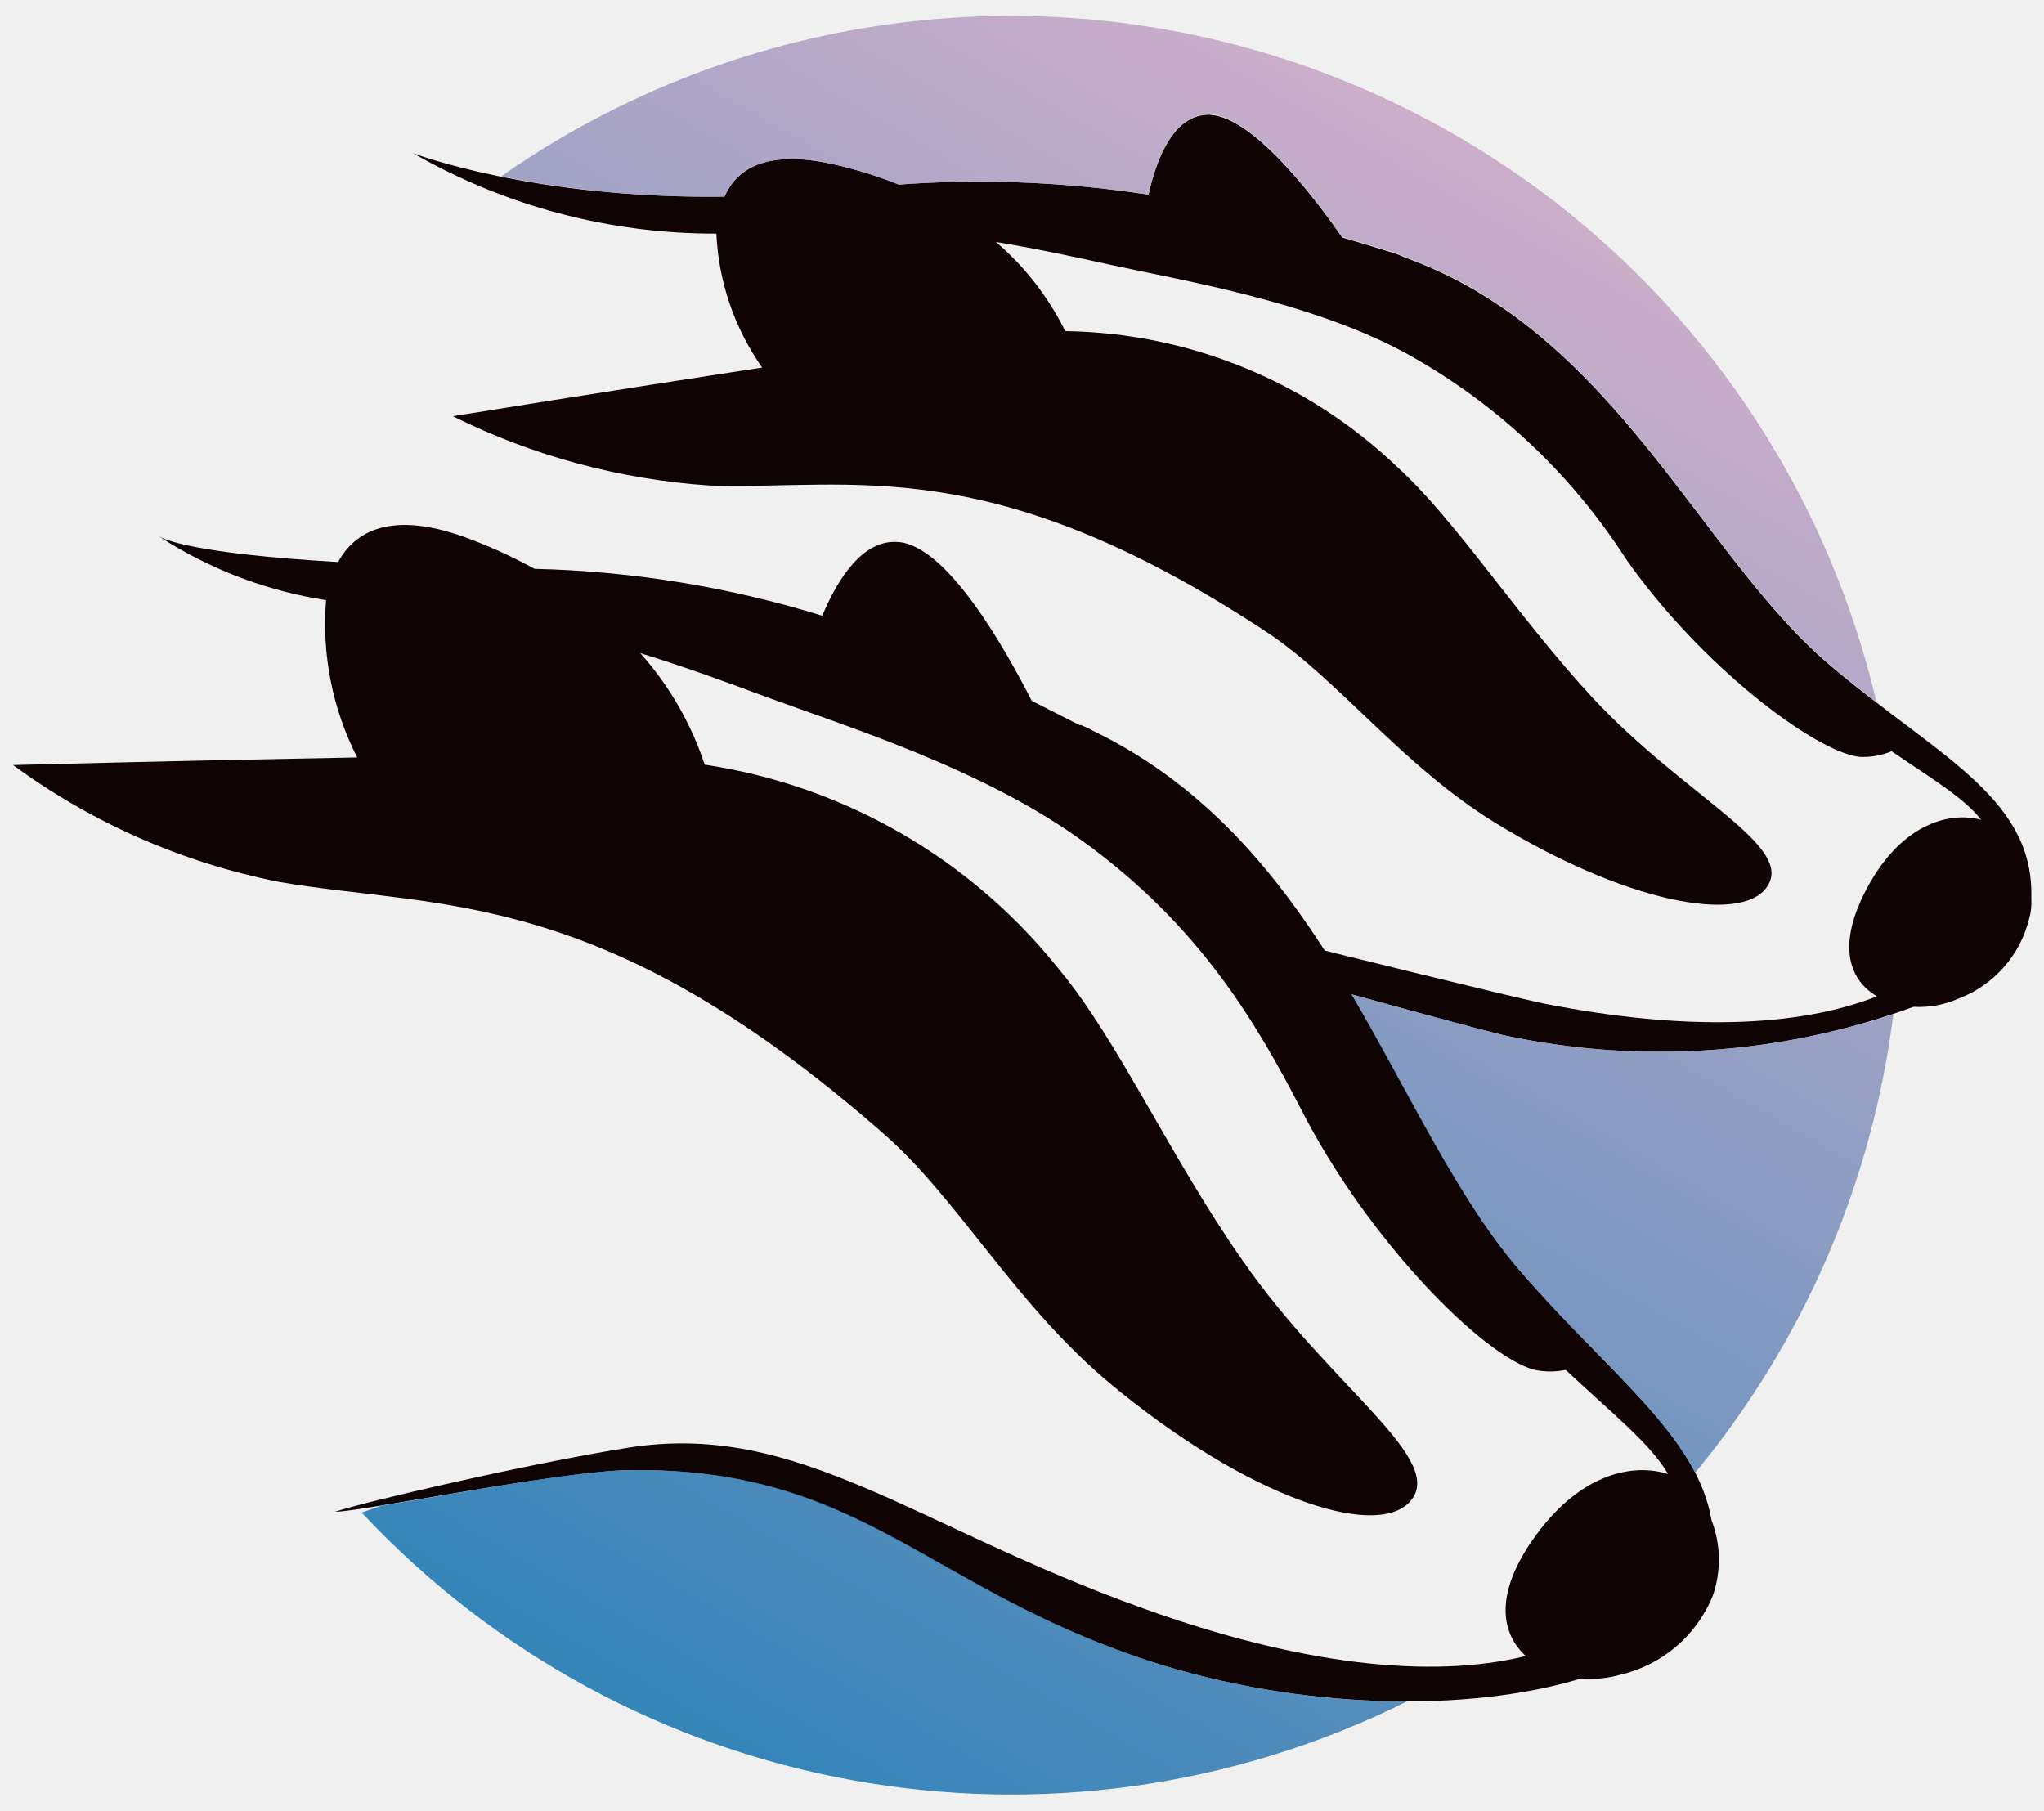
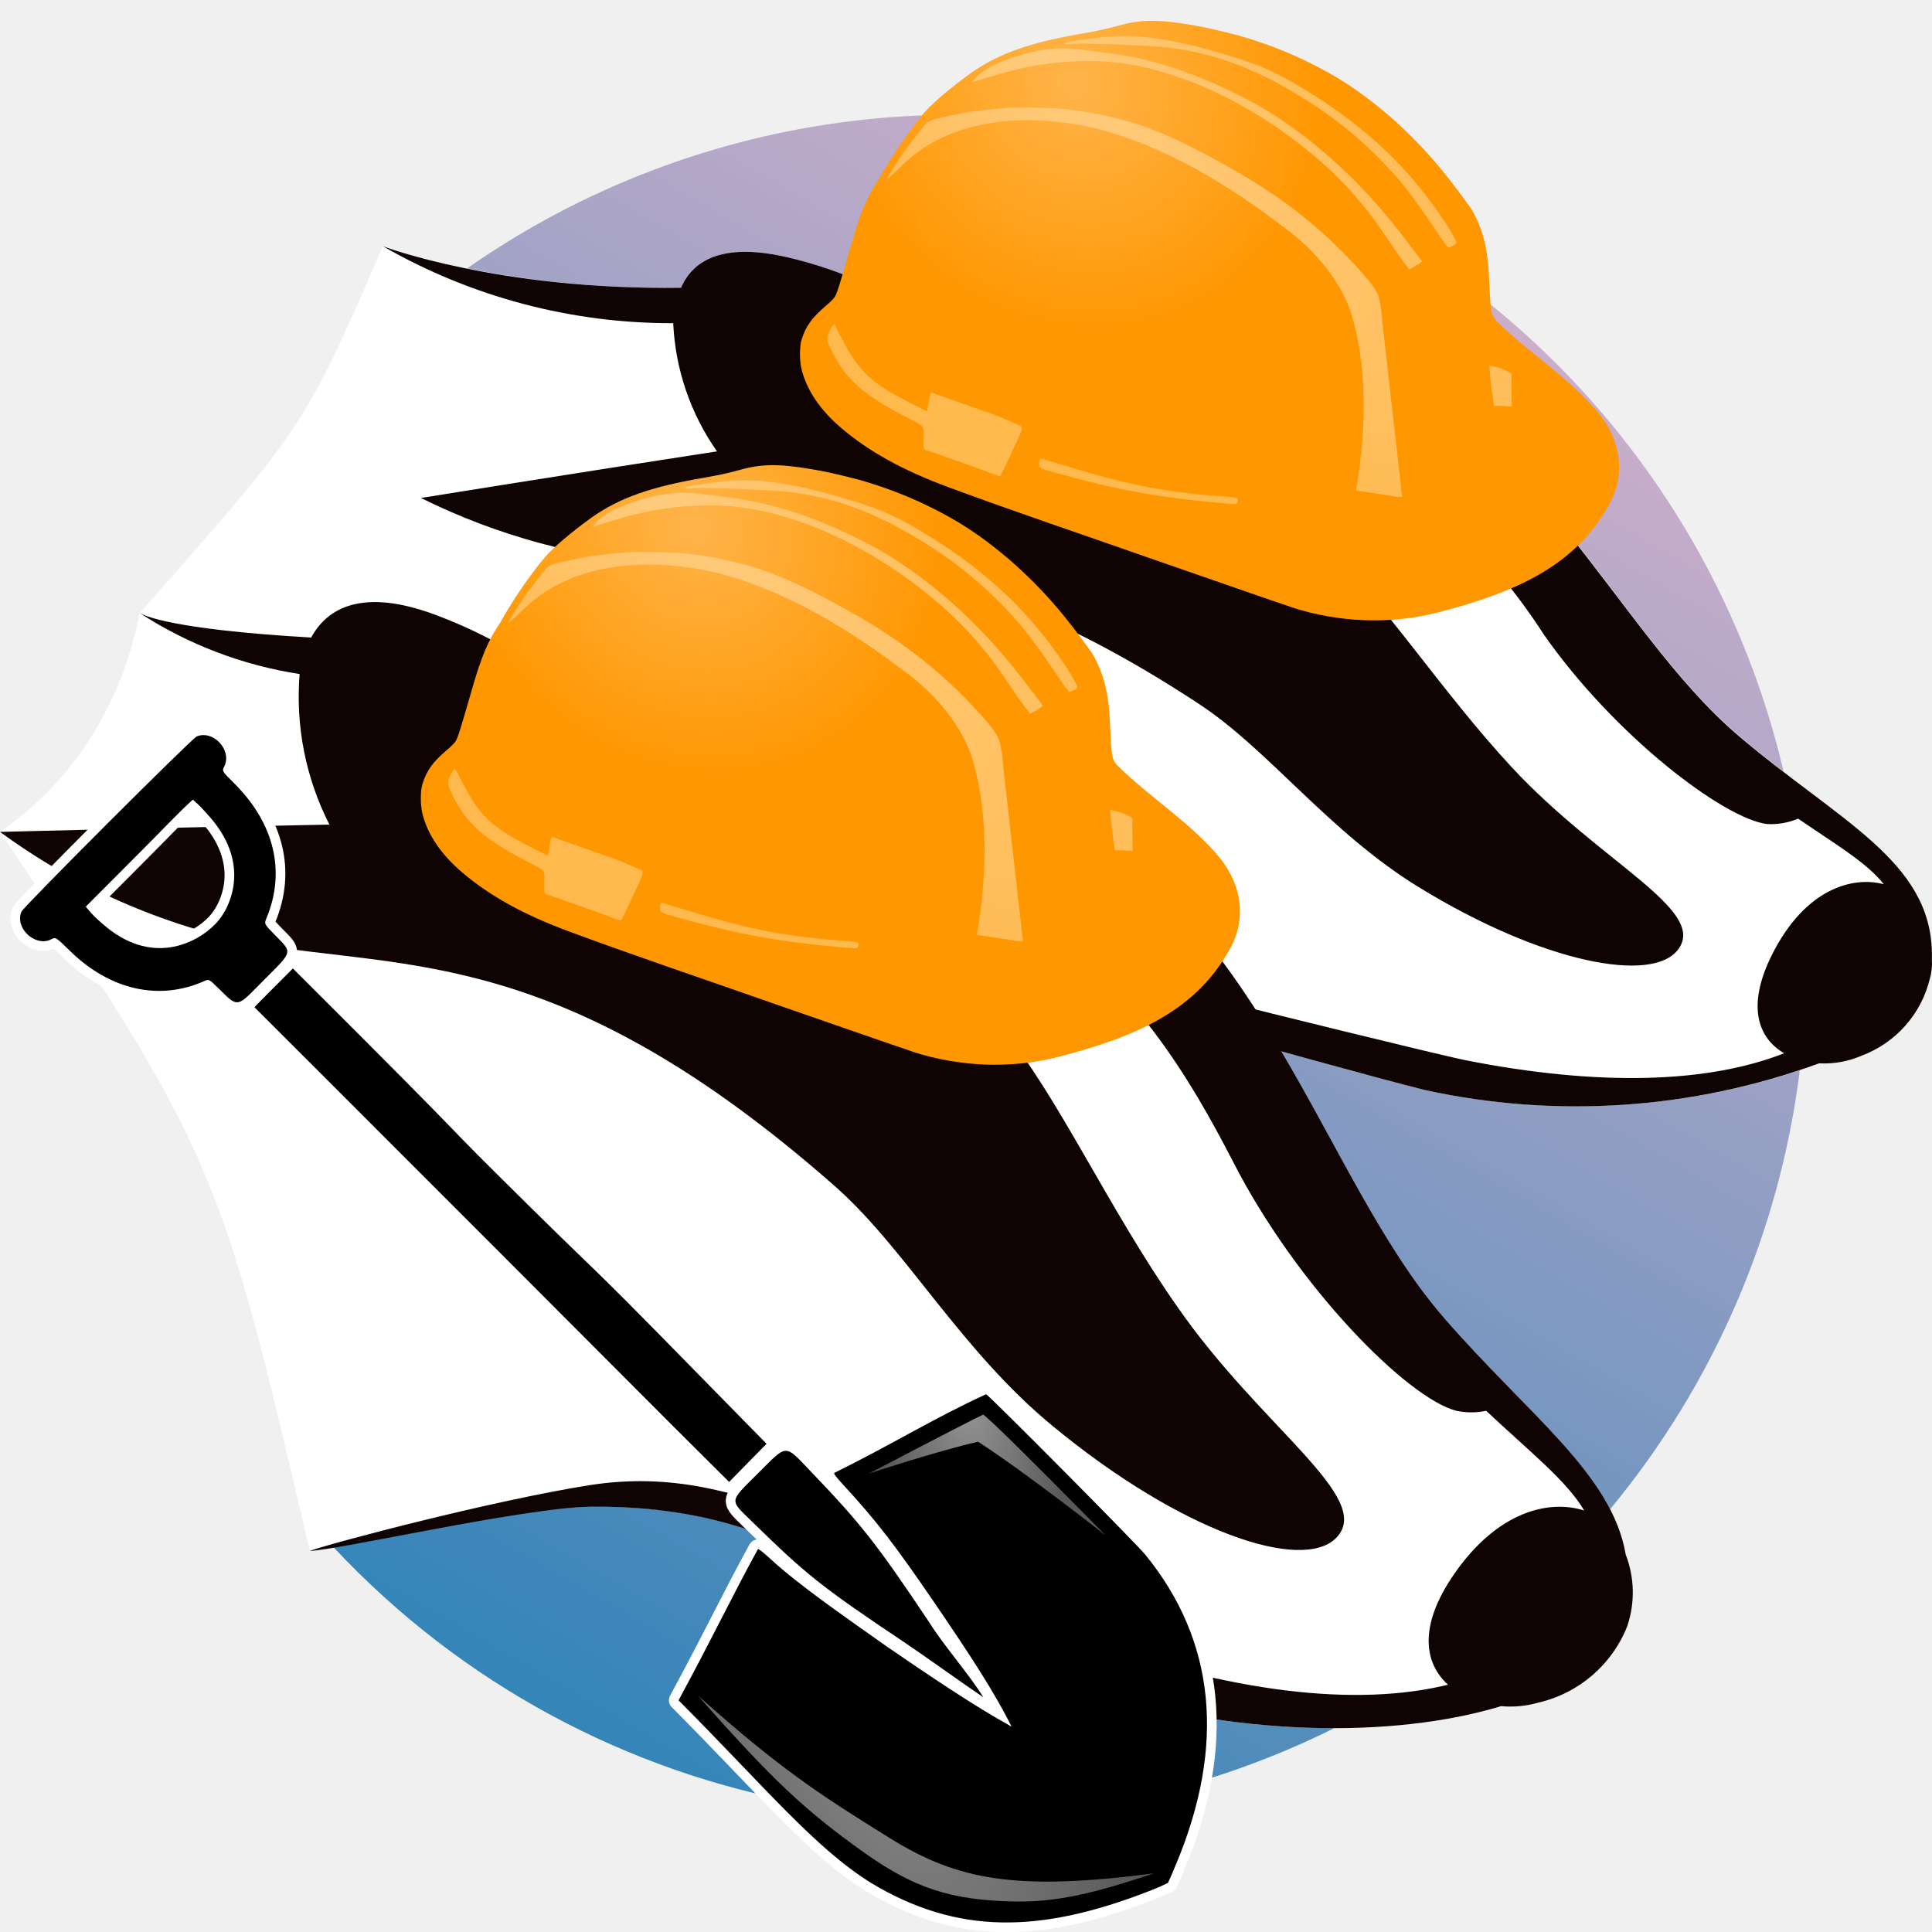
- <svg xmlns="http://www.w3.org/2000/svg" viewBox="0 0 105 93">
-   <defs>
-     <style>.f18aa20b-197f-4ff1-b9fc-b2821f0ef95b{fill:#0f0303;}.bcf19d4a-7bc4-4504-8dfc-4b8784317d9e{opacity:0.8;fill:url(#af08b012-d976-4636-b321-c65e95673e01);}</style>
-     <linearGradient id="af08b012-d976-4636-b321-c65e95673e01" x1="76.61" y1="8.01" x2="30.93" y2="87.13" gradientUnits="userSpaceOnUse">
-       <stop offset="0" stop-color="#c39ec1" />
-       <stop offset="0.99" stop-color="#076aab" />
+ <svg xmlns="http://www.w3.org/2000/svg" xmlns:xlink="http://www.w3.org/1999/xlink" viewBox="0 0 100 100" version="1.1" id="svg22" width="100" height="100" xml:space="preserve">
+   <defs id="defs9">
+     <linearGradient id="linearGradient8885">
+       <stop style="stop-color:#989898;stop-opacity:1;" offset="0" id="stop8881" />
+       <stop style="stop-color:#5a5a5a;stop-opacity:1;" offset="1" id="stop8883" />
    </linearGradient>
+     <linearGradient id="linearGradient8877">
+       <stop style="stop-color:#999999;stop-opacity:1;" offset="0" id="stop8873" />
+       <stop style="stop-color:#595959;stop-opacity:1;" offset="1" id="stop8875" />
+     </linearGradient>
+     <linearGradient id="linearGradient8235">
+       <stop style="stop-color:#ffffff;stop-opacity:1;" offset="0" id="stop8233" />
+     </linearGradient>
+     <linearGradient id="linearGradient6758">
+       <stop style="stop-color:#ffb44a;stop-opacity:1;" offset="0" id="stop6754" />
+       <stop style="stop-color:#ff9701;stop-opacity:1;" offset="0.503" id="stop6756" />
+     </linearGradient>
+     <linearGradient id="linearGradient6748">
+       <stop style="stop-color:#ffcb7d;stop-opacity:1;" offset="0" id="stop6744" />
+       <stop style="stop-color:#ffb94d;stop-opacity:1;" offset="1" id="stop6746" />
+     </linearGradient>
+     <style id="style2">.f18aa20b-197f-4ff1-b9fc-b2821f0ef95b{fill:#0f0303;}.bcf19d4a-7bc4-4504-8dfc-4b8784317d9e{opacity:0.8;fill:url(#af08b012-d976-4636-b321-c65e95673e01);}</style>
+     <linearGradient id="af08b012-d976-4636-b321-c65e95673e01" x1="76.61" y1="8.01" x2="30.93" y2="87.13" gradientUnits="userSpaceOnUse" gradientTransform="translate(-1.207536,2.884196)">
+       <stop offset="0" stop-color="#c39ec1" id="stop4" />
+       <stop offset="0.99" stop-color="#076aab" id="stop6" />
+     </linearGradient>
+     <radialGradient xlink:href="#linearGradient6748" id="radialGradient6752" cx="56.286" cy="-1.717" fx="56.286" fy="-1.717" r="21.047" gradientTransform="matrix(1.545591,1.30621,-0.3912726,0.4629788,-32.10909,-72.00865)" gradientUnits="userSpaceOnUse" />
+     <radialGradient xlink:href="#linearGradient6758" id="radialGradient6760" cx="57.419" cy="-3.054" fx="57.419" fy="-3.054" r="21.981" gradientTransform="matrix(0.7649833,1.012208,-0.9285827,0.7017826,10.37632,-54.06529)" gradientUnits="userSpaceOnUse" />
+     <radialGradient xlink:href="#linearGradient6748" id="radialGradient6772" gradientUnits="userSpaceOnUse" gradientTransform="matrix(1.545591,1.30621,-0.3912726,0.4629788,-32.10909,-72.00865)" cx="56.286" cy="-1.717" fx="56.286" fy="-1.717" r="21.047" />
+     <radialGradient xlink:href="#linearGradient6758" id="radialGradient6774" gradientUnits="userSpaceOnUse" gradientTransform="matrix(0.7649833,1.012208,-0.9285827,0.7017826,10.37632,-54.06529)" cx="57.419" cy="-3.054" fx="57.419" fy="-3.054" r="21.981" />
+     <radialGradient xlink:href="#linearGradient8877" id="radialGradient8879" cx="49.746" cy="68.598" fx="49.746" fy="68.598" r="6.116" gradientTransform="matrix(0.3904127,1.582566,-0.820977,0.2025317,88.0145,-20.44229)" gradientUnits="userSpaceOnUse" />
+     <radialGradient xlink:href="#linearGradient8885" id="radialGradient8887" cx="35.45" cy="94.873" fx="35.45" fy="94.873" r="12.483" gradientTransform="matrix(1.191753,2.646203,-0.8503343,0.3829596,80.8768,-48.81828)" gradientUnits="userSpaceOnUse" />
  </defs>
-   <g id="fb3019b2-688f-4dd8-b720-eea929932b51" data-name="Ebene 2">
-     <path class="f18aa20b-197f-4ff1-b9fc-b2821f0ef95b" d="M93.91,34.09c-6.59-5.63-11-17-21.73-20.86a5.42,5.42,0,0,0-.91-.33c-.79-.25-1.56-.48-2.32-.7-1.48-2.13-4.77-6.45-7-6.3C60.28,6,59.41,8.13,59,10a57.1,57.1,0,0,0-12.83-.52,22.33,22.33,0,0,0-3.17-1c-3.33-.79-5.08,0-5.78,1.62-9.83.13-16-2.23-16-2.23A31.1,31.1,0,0,0,36.8,12a13,13,0,0,0,2.35,6.88c-7.51,1.15-15.89,2.5-15.89,2.5a34.92,34.92,0,0,0,13.18,3.56c7.36.24,14.37-1.87,28.63,7.53,3.72,2.46,6.92,6.83,11.73,9.79,6.68,4.1,12.58,5.2,13.94,3.34,1.56-2.12-4.15-4.62-8.94-9.77-3.82-4.12-7-9.09-10-11.82a25.19,25.19,0,0,0-17.08-7,14.36,14.36,0,0,0-3.56-4.58c2.19.36,4.24.81,5.78,1.15,3.84.84,10.17,1.87,15.07,4.45A31.44,31.44,0,0,1,83.51,28.69c3.82,5.47,9.7,9.92,12,10.19a3.74,3.74,0,0,0,1.66-.29c2,1.37,3.7,2.37,4.6,3.52-1.69-.45-4.23.25-6,3.78-1.41,2.81-.71,4.5.65,5.29-4.06,1.6-9.9,1.8-17.12.37-1.48-.3-11.33-2.73-12.64-3.07l.83,2.06s7.17,2,9.63,2.61a38,38,0,0,0,21.18-1.43,5,5,0,0,0,2.28-.41,5.89,5.89,0,0,0,3.66-4.13,3,3,0,0,0,.11-1c0-.11,0-.23,0-.34C104.31,40.83,99.32,38.71,93.91,34.09Z" />
-     <path class="f18aa20b-197f-4ff1-b9fc-b2821f0ef95b" d="M87.92,78.09c-.74-4.35-5.23-7.49-9.77-12.73-6.68-7.7-9.65-21.83-22-27.82l0,0a4.7,4.7,0,0,0-.61-.29l-.08,0L53,36c-1.35-2.65-4.35-8-6.88-8.16-1.8-.13-3.08,1.88-3.88,3.79a54.45,54.45,0,0,0-14.78-2.41,25.61,25.61,0,0,0-3.19-1.48c-3.79-1.48-5.91-.69-6.9,1.13-7.61-.44-9-1.2-9.21-1.32a21.91,21.91,0,0,0,8.59,3.28,15.11,15.11,0,0,0,1.6,8.08c-8.42.15-17.68.39-17.68.39a34.41,34.41,0,0,0,13.65,6c8.27,1.43,16.53.15,31.14,13,3.82,3.36,6.74,8.8,11.71,12.89,6.9,5.69,13.38,7.86,15.21,6,2.09-2.14-4-5.87-8.55-12.44-3.68-5.25-6.42-11.35-9.4-14.92A28.72,28.72,0,0,0,36.2,39.28a16.28,16.28,0,0,0-3.31-5.73c2.43.75,4.67,1.58,6.36,2.21,4.2,1.55,11.19,3.71,16.3,7.4,6.07,4.36,9,9.41,11.28,13.81,3.46,6.78,9.39,12.73,12,13.4a3.92,3.92,0,0,0,1.6,0c2.35,2.21,4.32,3.75,5.26,5.35-1.86-.59-4.63,0-7,3.44-1.93,2.81-1.56,4.77-.31,5.91-4.89,1.2-11.62.45-19.66-2.45C46.93,78.39,41,73,32.31,74.36c-5.23.83-13.82,2.85-15.1,3.3,1.31,0,11.61-2.1,15.11-2.14,11.9-.15,15.26,6.08,26.76,9.82,7.67,2.49,16.32,2.65,22.15.88a5.47,5.47,0,0,0,2-.19A6.76,6.76,0,0,0,88,81.93,5.64,5.64,0,0,0,87.92,78.09Z" />
-     <path class="f18aa20b-197f-4ff1-b9fc-b2821f0ef95b" d="M8.12,27.56h0Z" />
-     <path class="bcf19d4a-7bc4-4504-8dfc-4b8784317d9e" d="M25.74,9.06a45.68,45.68,0,0,1,70.65,27c-.81-.62-1.64-1.28-2.48-2-6.59-5.63-11-17-21.73-20.86a5.42,5.42,0,0,0-.91-.33c-.79-.25-1.56-.48-2.32-.7-1.48-2.13-4.77-6.45-7-6.3C60.28,6,59.41,8.13,59,10a57.1,57.1,0,0,0-12.83-.52,22.33,22.33,0,0,0-3.17-1c-3.33-.79-5.08,0-5.78,1.62A54.43,54.43,0,0,1,25.74,9.06ZM77.11,53.15c-1.64-.41-5.37-1.43-7.68-2.07,3,5.16,5.44,10.5,8.72,14.28,3.65,4.21,7.26,7.07,8.93,10.29A45.79,45.79,0,0,0,97.26,52.1,38.29,38.29,0,0,1,77.11,53.15Zm-18,32.19c-11.5-3.74-14.86-10-26.76-9.82-2.65,0-9.17,1.25-12.77,1.83l-1,.35a45.66,45.66,0,0,0,53.7,9.7A43.42,43.42,0,0,1,59.08,85.34Z" />
+   <g id="fb3019b2-688f-4dd8-b720-eea929932b51" data-name="Ebene 2" style="display:inline" transform="matrix(0.9644578,0,0,0.9644578,0.5184305,2.373238)">
+     <path class="bcf19d4a-7bc4-4504-8dfc-4b8784317d9e" d="m 24.532,11.944 a 45.68,45.68 0 0 1 70.65,27 c -0.81,-0.62 -1.64,-1.28 -2.48,-2 -6.59,-5.63 -11,-17 -21.73,-20.86 a 5.42,5.42 0 0 0 -0.91,-0.33 c -0.79,-0.25 -1.56,-0.48 -2.32,-0.7 -1.48,-2.13 -4.77,-6.45 -7,-6.3 -1.67,0.13 -2.54,2.26 -2.95,4.13 a 57.1,57.1 0 0 0 -12.83,-0.52 22.33,22.33 0 0 0 -3.17,-1 c -3.33,-0.79 -5.08,0 -5.78,1.62 a 54.43,54.43 0 0 1 -11.48,-1.04 z m 51.37,44.09 c -1.64,-0.41 -5.37,-1.43 -7.68,-2.07 3,5.16 5.44,10.5 8.72,14.28 3.65,4.21 7.26,7.07 8.93,10.29 a 45.79,45.79 0 0 0 10.18,-23.55 38.29,38.29 0 0 1 -20.15,1.05 z m -18,32.19 c -11.5,-3.74 -14.86,-10 -26.76,-9.82 -2.65,0 -9.17,1.25 -12.77,1.83 l -1,0.35 a 45.66,45.66 0 0 0 53.7,9.7 43.42,43.42 0 0 1 -13.2,-2.06 z" id="path19" style="display:inline;fill:url(#af08b012-d976-4636-b321-c65e95673e01)" />
+     <path style="display:inline;fill:#ffffff;fill-opacity:1;stroke-width:1.037" d="m 6.959,30.443 2.222,1.017 c 17.648,2.126 32.445,4.83 39.414,8.449 4.601,2.389 15.913,12.441 20.485,13.635 11.331,3.433 20.866,2.733 25.143,1.457 7.397,-2.208 8.225,-8.547 7.143,-9.814 C 97.405,40.55 90.711,37.615 86.343,32.594 78.86,23.2 74.622,19.215 63.706,16.098 48.74,10.777 35.479,16.104 22.566,11.83 21.354,11.428 20.01,10.756 20.01,10.756 15.823,20.404 15.859,20.366 6.959,30.443 Z" id="path351" />
+     <path class="f18aa20b-197f-4ff1-b9fc-b2821f0ef95b" d="m 92.702,36.974 c -6.59,-5.63 -11,-17 -21.73,-20.86 a 5.42,5.42 0 0 0 -0.91,-0.33 c -0.79,-0.25 -1.56,-0.48 -2.32,-0.7 -1.48,-2.13 -4.77,-6.45 -7,-6.3 -1.67,0.1 -2.54,2.23 -2.95,4.1 a 57.1,57.1 0 0 0 -12.83,-0.52 22.33,22.33 0 0 0 -3.17,-1 c -3.33,-0.79 -5.08,0 -5.78,1.62 -9.83,0.13 -16,-2.23 -16,-2.23 a 31.1,31.1 0 0 0 15.58,4.13 13,13 0 0 0 2.35,6.88 c -7.51,1.15 -15.89,2.5 -15.89,2.5 a 34.92,34.92 0 0 0 13.18,3.56 c 7.36,0.24 14.37,-1.87 28.63,7.53 3.72,2.46 6.92,6.83 11.73,9.79 6.68,4.1 12.58,5.2 13.94,3.34 1.56,-2.12 -4.15,-4.62 -8.94,-9.77 -3.82,-4.12 -7,-9.09 -10,-11.82 a 25.19,25.19 0 0 0 -17.08,-7 14.36,14.36 0 0 0 -3.56,-4.58 c 2.19,0.36 4.24,0.81 5.78,1.15 3.84,0.84 10.17,1.87 15.07,4.45 a 31.44,31.44 0 0 1 11.5,10.66 c 3.82,5.47 9.7,9.92 12,10.19 a 3.74,3.74 0 0 0 1.66,-0.29 c 2,1.37 3.7,2.37 4.6,3.52 -1.69,-0.45 -4.23,0.25 -6,3.78 -1.41,2.81 -0.71,4.5 0.65,5.29 -4.06,1.6 -9.9,1.8 -17.12,0.37 -1.48,-0.3 -11.33,-2.73 -12.64,-3.07 l 0.83,2.06 c 0,0 7.17,2 9.63,2.61 a 38,38 0 0 0 21.18,-1.43 5,5 0 0 0 2.28,-0.41 5.89,5.89 0 0 0 3.66,-4.13 3,3 0 0 0 0.11,-1 c 0,-0.11 0,-0.23 0,-0.34 -0.04,-5.01 -5.03,-7.13 -10.44,-11.75 z" id="path13" style="display:inline" />
+     <path style="display:inline;fill:#ffffff;fill-opacity:1;stroke-width:1.037" d="m 6.955,30.443 c 0,0 1.055,0.585 1.624,0.672 17.764,2.728 33.745,3.073 49.552,14.694 13.993,19.528 15.767,20.908 26.982,32.657 1.131,1.185 -2.035,8.936 -7.477,10.26 C 70.066,90.568 61.708,88.098 54.515,85.47 48.114,83.131 42.939,78.736 36.181,77.859 30.193,77.082 23.678,79.271 17.745,80.39 17.187,80.496 16.157,80.757 16.084,80.771 11.283,60.08 11.002,59.459 -0.533,42.177 4.205,38.909 6.246,34.166 6.955,30.443 Z" id="path1355" />
+     <path class="f18aa20b-197f-4ff1-b9fc-b2821f0ef95b" d="m 86.712,80.974 c -0.74,-4.35 -5.23,-7.49 -9.77,-12.73 -6.68,-7.7 -9.65,-21.83 -22,-27.82 v 0 c -0.196,-0.111 -0.4,-0.208 -0.61,-0.29 h -0.08 l -2.46,-1.25 c -1.35,-2.65 -4.35,-8 -6.88,-8.16 -1.8,-0.13 -3.08,1.88 -3.88,3.79 -4.792,-1.48 -9.766,-2.291 -14.78,-2.41 -1.028,-0.566 -2.094,-1.06 -3.19,-1.48 -3.79,-1.48 -5.91,-0.69 -6.9,1.13 -7.61,-0.44 -9,-1.2 -9.21,-1.32 2.599,1.689 5.527,2.807 8.59,3.28 -0.225,2.79 0.329,5.587 1.6,8.08 -8.42,0.15 -17.68,0.39 -17.68,0.39 4.057,2.974 8.716,5.022 13.65,6 8.27,1.43 16.53,0.15 31.14,13 3.82,3.36 6.74,8.8 11.71,12.89 6.9,5.69 13.38,7.86 15.21,6 2.09,-2.14 -4,-5.87 -8.55,-12.44 -3.68,-5.25 -6.42,-11.35 -9.4,-14.92 -4.521,-5.698 -11.037,-9.469 -18.23,-10.55 -0.699,-2.116 -1.826,-4.067 -3.31,-5.73 2.43,0.75 4.67,1.58 6.36,2.21 4.2,1.55 11.19,3.71 16.3,7.4 6.07,4.36 9,9.41 11.28,13.81 3.46,6.78 9.39,12.73 12,13.4 0.528,0.11 1.072,0.11 1.6,0 2.35,2.21 4.32,3.75 5.26,5.35 -1.86,-0.59 -4.63,0 -7,3.44 -1.93,2.81 -1.56,4.77 -0.31,5.91 -4.89,1.2 -11.62,0.45 -19.66,-2.45 -11.79,-4.23 -17.72,-9.62 -26.41,-8.26 -5.23,0.83 -13.739,3.077 -15.019,3.527 1.31,0 11.529,-2.327 15.029,-2.367 11.9,-0.15 15.26,6.08 26.76,9.82 7.67,2.49 16.32,2.65 22.15,0.88 0.673,0.061 1.351,-0.004 2,-0.19 2.168,-0.499 3.951,-2.032 4.77,-4.1 0.423,-1.25 0.395,-2.609 -0.08,-3.84 z" id="path15" style="display:inline" />
+     <g id="g6764">
+       <path style="display:inline;fill:url(#radialGradient6752);fill-opacity:1;stroke-width:1.037" d="m 61.469,-0.947 c 8.041,0.79 13.203,5.437 16.615,11.158 0.614,1.03 0.386,2.795 0.836,4.375 0.534,1.873 6.623,5.078 6.236,8.046 -0.601,4.607 -7.218,6.075 -11.847,6.472 -5.503,0.471 -14.542,-3.259 -22.133,-5.708 -2.959,-0.955 -6.159,-2.555 -7.712,-5.249 -0.463,-0.803 -0.476,-1.888 -0.202,-2.774 0.297,-0.962 1.041,-1.392 1.88,-2.366 0.483,-1.843 0.856,-5.653 3.422,-8.557 2.497,-2.825 4.389,-4.744 12.905,-5.397 z" id="path4257" />
+       <path style="fill:url(#radialGradient6760);fill-opacity:1;stroke-width:0.034;fill-rule:nonzero" d="m 68.779,30.127 c -0.484,-0.161 -0.922,-0.307 -7.448,-2.576 -4.032,-1.418 -7.159,-2.456 -10.99,-3.873 -2.439,-0.903 -4.268,-1.917 -5.751,-3.188 -1.116,-0.956 -1.82,-1.997 -2.104,-3.109 -0.12,-0.469 -0.121,-1.236 -0.004,-1.615 0.218,-0.704 0.555,-1.179 1.262,-1.779 0.253,-0.214 0.467,-0.427 0.519,-0.513 0.125,-0.21 0.225,-0.526 0.909,-2.896 0.486,-1.683 0.852,-2.541 1.462,-3.432 0.801,-1.453 1.822,-2.855 2.445,-3.577 0.623,-0.723 2.064,-1.809 2.489,-2.108 1.489,-1.048 3.158,-1.639 5.999,-2.127 0.831,-0.143 1.319,-0.249 1.926,-0.419 1.183,-0.332 2.106,-0.342 3.89,-0.042 0.71,0.119 1.396,0.273 2.55,0.57 1.3,0.378 2.41,0.788 3.64,1.38 1.677,0.813 2.868,1.596 4.398,2.891 1.939,1.691 3.156,3.218 4.459,5.047 1.136,1.921 0.866,3.804 1.047,5.295 0.044,0.365 0.11,0.518 0.307,0.719 1.695,1.691 4.025,3.127 5.537,5.014 1.149,1.455 1.361,3.229 0.535,4.757 -1.807,3.345 -4.993,4.761 -9.179,5.85 -2.591,0.674 -5.37,0.557 -7.902,-0.265 z M 65.862,24.507 c 0.11,-0.245 0.034,-0.276 -0.845,-0.338 -2.873,-0.204 -4.918,-0.588 -7.852,-1.476 -0.584,-0.185 -1.159,-0.337 -1.74,-0.527 -0.144,-0.048 -0.174,-0.014 -0.192,0.214 -0.022,0.276 0.006,0.292 0.924,0.543 1.148,0.325 2.29,0.602 3.246,0.814 2.095,0.437 3.672,0.621 5.632,0.802 0.71,0.065 0.784,0.063 0.827,-0.032 z m 8.842,-0.316 c 0,-0.013 -0.024,-0.24 -0.054,-0.505 -0.211,-1.918 -0.446,-3.946 -0.644,-5.685 -0.127,-1.32 -0.285,-2.319 -0.385,-3.51 -0.041,-0.49 -0.13,-0.959 -0.221,-1.164 C 73.244,12.974 72.867,12.495 72.078,11.647 70.463,9.912 68.636,8.439 66.447,7.108 c -0.642,-0.39 -2.388,-1.357 -2.851,-1.579 -0.036,-0.017 -0.164,-0.082 -0.285,-0.144 -0.394,-0.203 -0.906,-0.437 -1.486,-0.681 -1.607,-0.676 -3.249,-1.091 -5.174,-1.307 -0.696,-0.078 -2.527,-0.113 -3.211,-0.061 -0.839,0.064 -1.739,0.168 -2.165,0.251 -0.081,0.016 -0.345,0.066 -0.587,0.111 -0.84,0.158 -1.241,0.271 -1.484,0.421 -0.845,1.03 -1.232,1.501 -2.115,2.96 -0.062,0.137 0.15,-0.035 0.637,-0.517 0.709,-0.702 1.288,-1.125 2.11,-1.542 2.157,-1.095 5.045,-1.326 8.163,-0.652 4.018,0.935 7.725,3.341 10.321,5.335 1.741,1.243 3.131,2.99 3.664,4.679 0.777,2.541 0.873,5.814 0.275,9.353 l -0.021,0.127 0.454,0.069 c 0.507,0.083 1.013,0.143 1.518,0.236 0.249,0.047 0.495,0.058 0.495,0.023 z M 53.157,23.057 c 0.035,-0.036 0.449,-0.893 0.754,-1.561 0.07,-0.154 0.187,-0.409 0.26,-0.566 0.149,-0.325 0.163,-0.448 0.061,-0.535 -1.265,-0.577 -1.532,-0.643 -2.196,-0.873 -0.691,-0.239 -2.496,-0.9 -2.575,-0.9 -0.073,0 -0.09,0.062 -0.187,0.691 -0.023,0.15 -0.053,0.278 -0.067,0.285 -0.035,0.018 -1.313,-0.635 -1.839,-0.941 -1.291,-0.75 -1.929,-1.42 -2.623,-2.753 -0.098,-0.188 -0.247,-0.468 -0.331,-0.621 -0.084,-0.154 -0.16,-0.297 -0.168,-0.317 -0.028,-0.07 -0.091,0.006 -0.237,0.285 -0.195,0.373 -0.195,0.515 -0.002,0.933 0.747,1.618 1.711,2.509 3.985,3.681 1.138,0.587 1.049,0.486 1.034,1.17 -0.013,0.594 -0.005,0.619 0.207,0.689 0.054,0.018 0.214,0.07 0.355,0.115 1.3,0.462 1.959,0.681 3.211,1.148 0.325,0.121 0.311,0.119 0.359,0.07 z M 80.574,17.593 c -0.324,-0.243 -0.769,-0.354 -1.183,-0.44 0.051,0.828 0.129,1.343 0.252,2.177 0.452,-0.035 0.545,0.03 0.952,0.022 -0.015,-0.573 -0.014,-1.375 -0.02,-1.759 z m -4.805,-6.028 c 0,-0.034 -0.121,-0.194 -1.204,-1.594 -2.185,-2.823 -4.865,-5.217 -7.602,-6.793 -2.215,-1.213 -4.608,-2.195 -7.009,-2.633 -0.844,-0.142 -1.215,-0.193 -2.752,-0.374 -0.973,-0.115 -2.086,0.029 -3.284,0.424 -1.054,0.348 -1.705,0.698 -2.116,1.138 -0.152,0.163 -0.177,0.226 -0.076,0.192 0.06,-0.02 0.945,-0.286 1.404,-0.421 2.23,-0.657 4.567,-0.851 6.66,-0.554 1.136,0.161 2.065,0.412 3.614,0.977 3.761,1.475 7.194,4.139 9.141,6.552 0.969,1.134 1.677,2.424 2.554,3.525 0.195,-0.147 0.523,-0.254 0.671,-0.44 z m 1.864,-0.995 c 0.013,-0.06 -0.256,-0.546 -0.568,-1.027 -1.862,-2.865 -4.201,-5.111 -7.342,-7.052 -1.646,-1.017 -2.477,-1.402 -4.137,-1.917 -1.455,-0.452 -2.696,-0.755 -3.798,-0.929 -0.916,-0.144 -1.252,-0.173 -2,-0.171 -0.746,0.002 -1.239,0.046 -2.22,0.2 -0.212,0.033 -0.513,0.077 -0.67,0.097 -0.236,0.031 -0.284,0.046 -0.284,0.094 0,0.066 -0.019,0.065 0.453,0.026 0.625,-0.051 4.012,0.081 5.052,0.198 1.444,0.162 2.904,0.548 4.275,1.129 0.438,0.186 1.304,0.598 1.523,0.726 0.05,0.029 0.319,0.181 0.597,0.337 2.217,1.244 4.135,2.777 5.774,4.616 0.632,0.708 1.337,1.66 2.346,3.166 0.339,0.507 0.531,0.763 0.571,0.763 0.12,-0.039 0.395,-0.146 0.428,-0.255 z" id="path1446" />
+     </g>
+     <g id="g6770" transform="translate(-20.34822,23.8476)">
+       <path style="display:inline;fill:url(#radialGradient6772);fill-opacity:1;stroke-width:1.037" d="m 61.469,-0.947 c 8.041,0.79 13.203,5.437 16.615,11.158 0.614,1.03 0.386,2.795 0.836,4.375 0.534,1.873 6.623,5.078 6.236,8.046 -0.601,4.607 -7.218,6.075 -11.847,6.472 -5.503,0.471 -14.542,-3.259 -22.133,-5.708 -2.959,-0.955 -6.159,-2.555 -7.712,-5.249 -0.463,-0.803 -0.476,-1.888 -0.202,-2.774 0.297,-0.962 1.041,-1.392 1.88,-2.366 0.483,-1.843 0.856,-5.653 3.422,-8.557 2.497,-2.825 4.389,-4.744 12.905,-5.397 z" id="path6766" />
+       <path style="fill:url(#radialGradient6774);fill-opacity:1;fill-rule:nonzero;stroke-width:0.034" d="m 68.779,30.127 c -0.484,-0.161 -0.922,-0.307 -7.448,-2.576 -4.032,-1.418 -7.159,-2.456 -10.99,-3.873 -2.439,-0.903 -4.268,-1.917 -5.751,-3.188 -1.116,-0.956 -1.82,-1.997 -2.104,-3.109 -0.12,-0.469 -0.121,-1.236 -0.004,-1.615 0.218,-0.704 0.555,-1.179 1.262,-1.779 0.253,-0.214 0.467,-0.427 0.519,-0.513 0.125,-0.21 0.225,-0.526 0.909,-2.896 0.486,-1.683 0.852,-2.541 1.462,-3.432 0.801,-1.453 1.822,-2.855 2.445,-3.577 0.623,-0.723 2.064,-1.809 2.489,-2.108 1.489,-1.048 3.158,-1.639 5.999,-2.127 0.831,-0.143 1.319,-0.249 1.926,-0.419 1.183,-0.332 2.106,-0.342 3.89,-0.042 0.71,0.119 1.396,0.273 2.55,0.57 1.3,0.378 2.41,0.788 3.64,1.38 1.677,0.813 2.868,1.596 4.398,2.891 1.939,1.691 3.156,3.218 4.459,5.047 1.136,1.921 0.866,3.804 1.047,5.295 0.044,0.365 0.11,0.518 0.307,0.719 1.695,1.691 4.025,3.127 5.537,5.014 1.149,1.455 1.361,3.229 0.535,4.757 -1.807,3.345 -4.993,4.761 -9.179,5.85 -2.591,0.674 -5.37,0.557 -7.902,-0.265 z M 65.862,24.507 c 0.11,-0.245 0.034,-0.276 -0.845,-0.338 -2.873,-0.204 -4.918,-0.588 -7.852,-1.476 -0.584,-0.185 -1.159,-0.337 -1.74,-0.527 -0.144,-0.048 -0.174,-0.014 -0.192,0.214 -0.022,0.276 0.006,0.292 0.924,0.543 1.148,0.325 2.29,0.602 3.246,0.814 2.095,0.437 3.672,0.621 5.632,0.802 0.71,0.065 0.784,0.063 0.827,-0.032 z m 8.842,-0.316 c 0,-0.013 -0.024,-0.24 -0.054,-0.505 -0.211,-1.918 -0.446,-3.946 -0.644,-5.685 -0.127,-1.32 -0.285,-2.319 -0.385,-3.51 -0.041,-0.49 -0.13,-0.959 -0.221,-1.164 C 73.244,12.974 72.867,12.495 72.078,11.647 70.463,9.912 68.636,8.439 66.447,7.108 c -0.642,-0.39 -2.388,-1.357 -2.851,-1.579 -0.036,-0.017 -0.164,-0.082 -0.285,-0.144 -0.394,-0.203 -0.906,-0.437 -1.486,-0.681 -1.607,-0.676 -3.249,-1.091 -5.174,-1.307 -0.696,-0.078 -2.527,-0.113 -3.211,-0.061 -0.839,0.064 -1.739,0.168 -2.165,0.251 -0.081,0.016 -0.345,0.066 -0.587,0.111 -0.84,0.158 -1.241,0.271 -1.484,0.421 -0.845,1.03 -1.232,1.501 -2.115,2.96 -0.062,0.137 0.15,-0.035 0.637,-0.517 0.709,-0.702 1.288,-1.125 2.11,-1.542 2.157,-1.095 5.045,-1.326 8.163,-0.652 4.018,0.935 7.725,3.341 10.321,5.335 1.741,1.243 3.131,2.99 3.664,4.679 0.777,2.541 0.873,5.814 0.275,9.353 l -0.021,0.127 0.454,0.069 c 0.507,0.083 1.013,0.143 1.518,0.236 0.249,0.047 0.495,0.058 0.495,0.023 z M 53.157,23.057 c 0.035,-0.036 0.449,-0.893 0.754,-1.561 0.07,-0.154 0.187,-0.409 0.26,-0.566 0.149,-0.325 0.163,-0.448 0.061,-0.535 -1.265,-0.577 -1.532,-0.643 -2.196,-0.873 -0.691,-0.239 -2.496,-0.9 -2.575,-0.9 -0.073,0 -0.09,0.062 -0.187,0.691 -0.023,0.15 -0.053,0.278 -0.067,0.285 -0.035,0.018 -1.313,-0.635 -1.839,-0.941 -1.291,-0.75 -1.929,-1.42 -2.623,-2.753 -0.098,-0.188 -0.247,-0.468 -0.331,-0.621 -0.084,-0.154 -0.16,-0.297 -0.168,-0.317 -0.028,-0.07 -0.091,0.006 -0.237,0.285 -0.195,0.373 -0.195,0.515 -0.002,0.933 0.747,1.618 1.711,2.509 3.985,3.681 1.138,0.587 1.049,0.486 1.034,1.17 -0.013,0.594 -0.005,0.619 0.207,0.689 0.054,0.018 0.214,0.07 0.355,0.115 1.3,0.462 1.959,0.681 3.211,1.148 0.325,0.121 0.311,0.119 0.359,0.07 z M 80.574,17.593 c -0.324,-0.243 -0.769,-0.354 -1.183,-0.44 0.051,0.828 0.129,1.343 0.252,2.177 0.452,-0.035 0.545,0.03 0.952,0.022 -0.015,-0.573 -0.014,-1.375 -0.02,-1.759 z m -4.805,-6.028 c 0,-0.034 -0.121,-0.194 -1.204,-1.594 -2.185,-2.823 -4.865,-5.217 -7.602,-6.793 -2.215,-1.213 -4.608,-2.195 -7.009,-2.633 -0.844,-0.142 -1.215,-0.193 -2.752,-0.374 -0.973,-0.115 -2.086,0.029 -3.284,0.424 -1.054,0.348 -1.705,0.698 -2.116,1.138 -0.152,0.163 -0.177,0.226 -0.076,0.192 0.06,-0.02 0.945,-0.286 1.404,-0.421 2.23,-0.657 4.567,-0.851 6.66,-0.554 1.136,0.161 2.065,0.412 3.614,0.977 3.761,1.475 7.194,4.139 9.141,6.552 0.969,1.134 1.677,2.424 2.554,3.525 0.195,-0.147 0.523,-0.254 0.671,-0.44 z m 1.864,-0.995 c 0.013,-0.06 -0.256,-0.546 -0.568,-1.027 -1.862,-2.865 -4.201,-5.111 -7.342,-7.052 -1.646,-1.017 -2.477,-1.402 -4.137,-1.917 -1.455,-0.452 -2.696,-0.755 -3.798,-0.929 -0.916,-0.144 -1.252,-0.173 -2,-0.171 -0.746,0.002 -1.239,0.046 -2.22,0.2 -0.212,0.033 -0.513,0.077 -0.67,0.097 -0.236,0.031 -0.284,0.046 -0.284,0.094 0,0.066 -0.019,0.065 0.453,0.026 0.625,-0.051 4.012,0.081 5.052,0.198 1.444,0.162 2.904,0.548 4.275,1.129 0.438,0.186 1.304,0.598 1.523,0.726 0.05,0.029 0.319,0.181 0.597,0.337 2.217,1.244 4.135,2.777 5.774,4.616 0.632,0.708 1.337,1.66 2.346,3.166 0.339,0.507 0.531,0.763 0.571,0.763 0.12,-0.039 0.395,-0.146 0.428,-0.255 z" id="path6768" />
+     </g>
+     <g id="g8273">
+       <path id="path8261" style="display:inline;fill:#000000;fill-opacity:1;stroke:#ffffff;stroke-width:0.924;stroke-linecap:round;stroke-linejoin:round;stroke-dasharray:none;stroke-dashoffset:0;stroke-opacity:1;paint-order:markers stroke fill" d="M 9.905 43.509 C 9.805 43.512 9.705 43.533 9.606 43.574 C 9.365 43.675 1.325 51.713 1.224 51.954 C 0.895 52.742 1.891 53.662 2.65 53.273 C 2.865 53.163 2.864 53.163 3.563 53.845 C 5.473 55.709 7.836 56.231 9.981 55.265 C 10.192 55.17 10.191 55.171 10.697 55.669 C 11.64 56.611 11.54 56.499 12.888 55.153 C 14.236 53.807 14.17 53.915 13.348 53.071 C 12.828 52.537 12.826 52.541 12.946 52.252 C 13.871 50.018 13.315 47.717 11.385 45.801 C 10.811 45.231 10.811 45.231 10.923 45.009 C 11.264 44.335 10.606 43.488 9.905 43.509 z M 9.42 46.595 C 9.855 46.982 9.768 46.918 10.096 47.271 C 12.262 49.597 11.232 51.768 10.533 52.506 C 9.6 53.491 7.413 54.589 5.087 52.52 C 4.763 52.232 4.678 52.168 4.299 51.714 C 4.985 51.033 5.528 50.479 6.825 49.181 C 8.123 47.882 8.718 47.233 9.42 46.595 z " transform="matrix(1.122319,0,0,1.122319,-0.7612983,-11.841)" />
+       <path style="display:inline;fill:#000000;fill-opacity:1;stroke:#ffffff;stroke-width:0.924;stroke-linecap:round;stroke-linejoin:round;stroke-dasharray:none;stroke-dashoffset:0;stroke-opacity:1;paint-order:markers stroke fill" d="M 23.751,67.905 C 17.534,61.676 12.383,56.54 12.37,56.525 c -0.013,-0.014 1.166,-1.187 1.834,-1.857 10.59,10.559 5.764,5.906 11.64,11.694 4.249,4.186 1.454,1.274 11.01,11.036 -1.698,1.718 -0.053,0.06 -1.79,1.824 -3.552,-3.535 -0.119,-0.102 -11.313,-11.318 z" transform="matrix(1.122319,0,0,1.122319,-0.7612983,-11.841)" id="path8259" />
+       <path style="display:inline;fill:#000000;fill-opacity:1;stroke:#ffffff;stroke-width:0.924;stroke-linecap:round;stroke-linejoin:round;stroke-dasharray:none;stroke-dashoffset:0;stroke-opacity:1;paint-order:markers stroke fill" d="M 43.525,86.946 C 39.392,84.183 38.74,83.634 36.186,81.143 c -1.125,-1.097 -1.144,-0.933 0.269,-2.342 1.419,-1.415 1.24,-1.412 2.542,-0.052 2.395,2.5 3.14,3.451 5.652,7.208 0.669,1.077 1.924,2.502 2.572,3.562 -0.957,-0.645 -2.843,-2.002 -3.696,-2.572 z" transform="matrix(1.122319,0,0,1.122319,-0.7612983,-11.841)" id="path8257" />
+       <path style="display:inline;fill:#000000;fill-opacity:1;stroke:#ffffff;stroke-width:0.924;stroke-linecap:round;stroke-linejoin:round;stroke-dasharray:none;stroke-dashoffset:0;stroke-opacity:1;paint-order:markers stroke fill" d="m 41.856,98.399 c -2.694,-1.677 -5.053,-4.561 -9.209,-8.735 1.758,-3.251 2.533,-4.931 3.796,-7.231 0.023,-0.025 0.276,0.174 0.585,0.459 1.412,1.302 3.671,2.846 5.601,4.216 1.935,1.327 4.109,2.804 5.94,3.814 -0.793,-1.617 -2.064,-3.546 -3.614,-5.819 -1.957,-2.869 -2.84,-4.014 -4.439,-5.752 -0.378,-0.411 -0.465,-0.531 -0.411,-0.567 2.722,-1.342 4.76,-2.616 7.246,-3.756 0.099,0 7.171,7.126 7.622,7.681 3.314,4.072 3.882,9.054 1.438,14.853 -0.216,0.513 -0.127,0.309 -0.359,0.831 -0.482,0.227 -0.317,0.161 -0.902,0.393 -5.213,2.028 -9.16,2.099 -13.295,-0.388 z" transform="matrix(1.122319,0,0,1.122319,-0.7612983,-11.841)" id="path7276" />
+     </g>
+     <path style="fill:url(#radialGradient8887);fill-opacity:1;fill-rule:nonzero;stroke:none;stroke-width:0.462;stroke-linecap:round;stroke-linejoin:round;stroke-dasharray:none;stroke-dashoffset:0;stroke-opacity:1;paint-order:markers stroke fill" d="m 36.935,88.555 c 3.957,4.49 5.75,6.17 8.927,8.424 2.652,1.882 4.638,2.544 8.036,2.608 2.373,0.045 4.401,-0.482 7.485,-1.507 -7.403,0.954 -10.52,0.367 -14.143,-1.879 -3.799,-2.356 -5.93,-3.746 -10.304,-7.647 z" id="path8329" />
+     <path style="fill:url(#radialGradient8879);fill-opacity:1;fill-rule:nonzero;stroke:none;stroke-width:0.462;stroke-linecap:round;stroke-linejoin:round;stroke-dasharray:none;stroke-dashoffset:0;stroke-opacity:1;paint-order:markers stroke fill" d="m 46.105,76.615 c 0,0 5.247,-2.747 6.124,-3.159 0.714,0.517 6.561,6.48 6.561,6.48 0,0 -4.239,-3.345 -6.837,-5.022 -2.121,0.48 -5.848,1.701 -5.848,1.701 z" id="path8871" />
  </g>
</svg>
